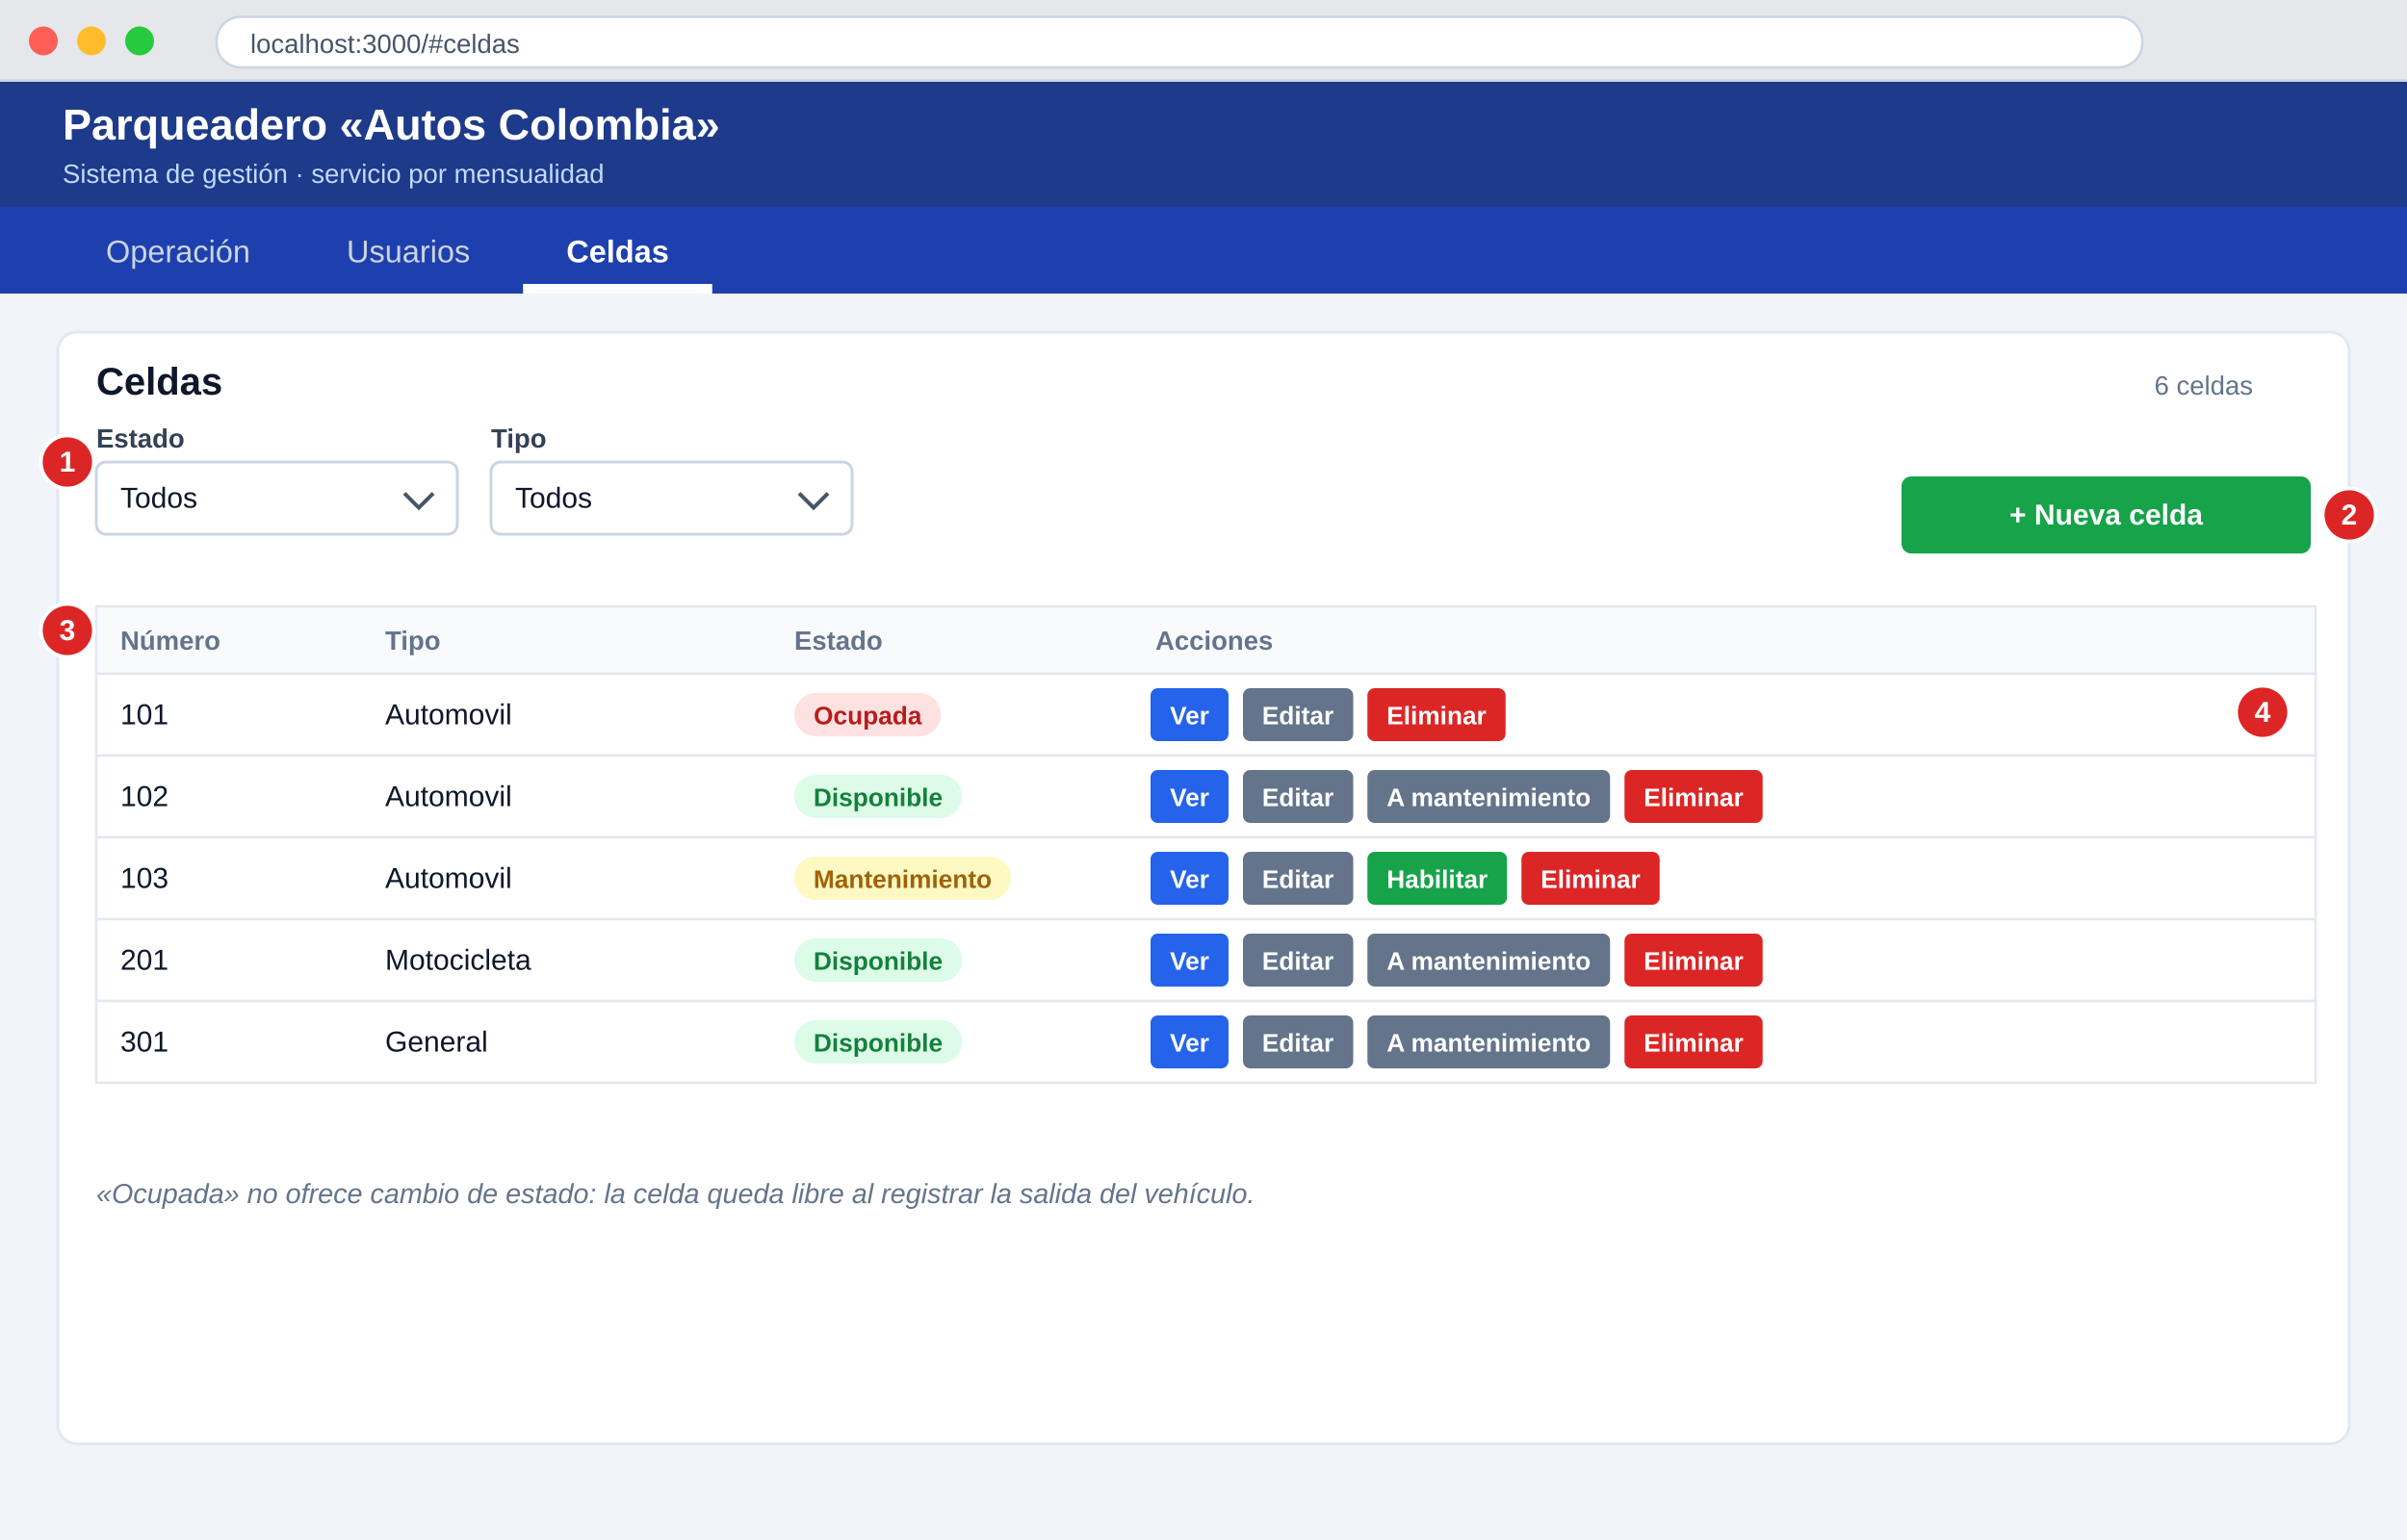
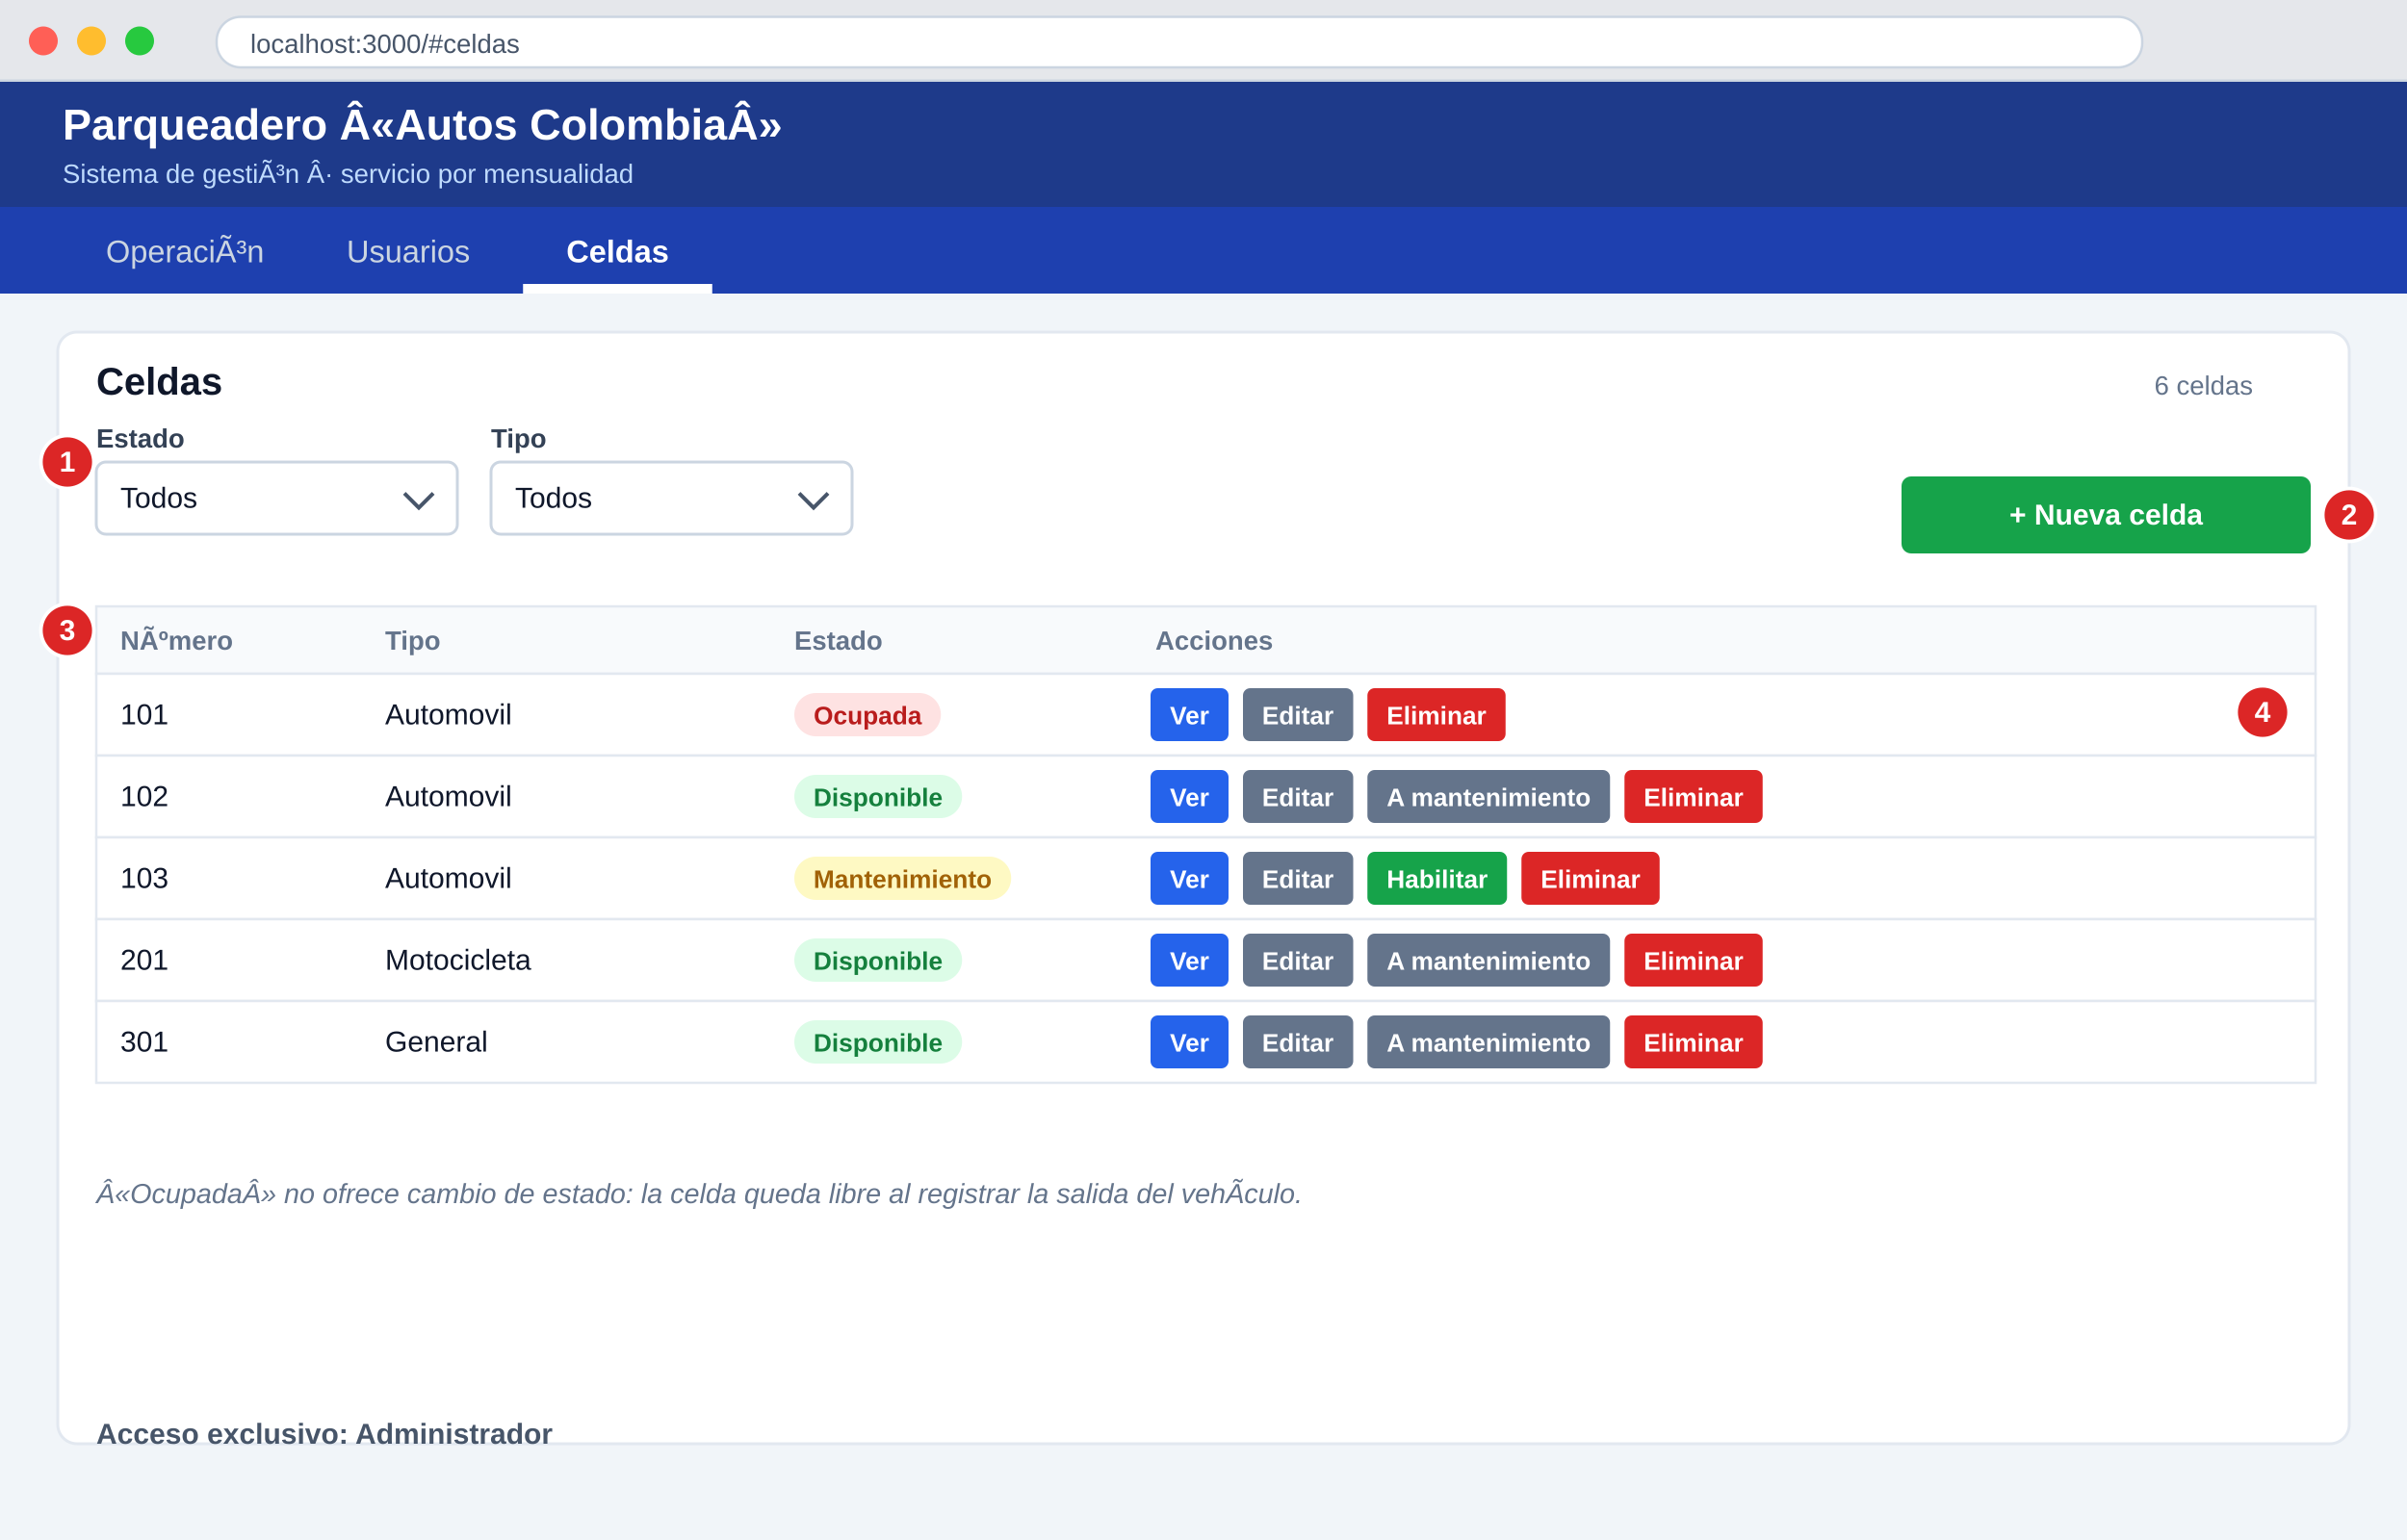
<svg xmlns="http://www.w3.org/2000/svg" width="1000" height="640" viewBox="0 0 1000 640">
  <rect x="0.0" y="0.0" width="1000.0" height="640.0" rx="0" fill="#ffffff" stroke="none" stroke-width="1" />
  <rect x="0.0" y="0.0" width="1000.0" height="640.0" rx="0" fill="#f1f5f9" stroke="none" stroke-width="1" />
  <rect x="0.0" y="0.0" width="1000.0" height="34.0" rx="0" fill="#e5e7eb" stroke="none" stroke-width="1" />
  <rect x="0.0" y="33.0" width="1000.0" height="1.0" rx="0" fill="#cbd5e1" stroke="none" stroke-width="1" />
  <circle cx="18.0" cy="17.0" r="6" fill="#ff5f56" stroke="none" stroke-width="0" />
  <circle cx="38.0" cy="17.0" r="6" fill="#ffbd2e" stroke="none" stroke-width="0" />
  <circle cx="58.0" cy="17.0" r="6" fill="#27c93f" stroke="none" stroke-width="0" />
  <rect x="90.0" y="7.0" width="800.0" height="21.0" rx="10" fill="#ffffff" stroke="#cbd5e1" stroke-width="1" />
  <text x="104.0" y="22.0" font-family="Liberation Sans, Arial, sans-serif" font-size="11" fill="#475569" text-anchor="start">localhost:3000/#celdas</text>
  <rect x="0.0" y="34.0" width="1000.0" height="52.0" rx="0" fill="#1e3a8a" stroke="none" stroke-width="1" />
-   <text x="26.0" y="58.0" font-family="Liberation Sans, Arial, sans-serif" font-size="18" fill="#ffffff" text-anchor="start" font-weight="bold">Parqueadero «Autos Colombia»</text>
-   <text x="26.0" y="76.0" font-family="Liberation Sans, Arial, sans-serif" font-size="11" fill="#bfdbfe" text-anchor="start">Sistema de gestión · servicio por mensualidad</text>
+   <text x="26.0" y="58.0" font-family="Liberation Sans, Arial, sans-serif" font-size="18" fill="#ffffff" text-anchor="start" font-weight="bold">Parqueadero Â«Autos ColombiaÂ»</text>
+   <text x="26.0" y="76.0" font-family="Liberation Sans, Arial, sans-serif" font-size="11" fill="#bfdbfe" text-anchor="start">Sistema de gestiÃ³n Â· servicio por mensualidad</text>
  <rect x="0.0" y="86.0" width="1000.0" height="36.0" rx="0" fill="#1e40af" stroke="none" stroke-width="1" />
-   <text x="44.0" y="109.0" font-family="Liberation Sans, Arial, sans-serif" font-size="13" fill="#cbd5e1" text-anchor="start">Operación</text>
+   <text x="44.0" y="109.0" font-family="Liberation Sans, Arial, sans-serif" font-size="13" fill="#cbd5e1" text-anchor="start">OperaciÃ³n</text>
  <text x="144.0" y="109.0" font-family="Liberation Sans, Arial, sans-serif" font-size="13" fill="#cbd5e1" text-anchor="start">Usuarios</text>
  <text x="235.3" y="109.0" font-family="Liberation Sans, Arial, sans-serif" font-size="13" fill="#ffffff" text-anchor="start" font-weight="bold">Celdas</text>
  <rect x="217.3" y="118.0" width="78.6" height="4.0" rx="0" fill="#ffffff" stroke="none" stroke-width="1" />
  <rect x="24.0" y="138.0" width="952.0" height="462.0" rx="8" fill="#ffffff" stroke="#e2e8f0" stroke-width="1.2" />
  <text x="40.0" y="164.0" font-family="Liberation Sans, Arial, sans-serif" font-size="16" fill="#0f172a" text-anchor="start" font-weight="bold">Celdas</text>
  <text x="936.0" y="164.0" font-family="Liberation Sans, Arial, sans-serif" font-size="11" fill="#64748b" text-anchor="end">6 celdas</text>
  <text x="40.0" y="186.0" font-family="Liberation Sans, Arial, sans-serif" font-size="11" fill="#334155" text-anchor="start" font-weight="bold">Estado</text>
  <rect x="40.0" y="192.0" width="150.0" height="30.0" rx="4" fill="#ffffff" stroke="#cbd5e1" stroke-width="1.2" />
  <text x="50.0" y="211.0" font-family="Liberation Sans, Arial, sans-serif" font-size="12" fill="#0f172a" text-anchor="start">Todos</text>
  <path d="M168,205.0 l6,6 l6,-6" fill="none" stroke="#475569" stroke-width="1.6" />
  <text x="204.0" y="186.0" font-family="Liberation Sans, Arial, sans-serif" font-size="11" fill="#334155" text-anchor="start" font-weight="bold">Tipo</text>
  <rect x="204.0" y="192.0" width="150.0" height="30.0" rx="4" fill="#ffffff" stroke="#cbd5e1" stroke-width="1.2" />
  <text x="214.0" y="211.0" font-family="Liberation Sans, Arial, sans-serif" font-size="12" fill="#0f172a" text-anchor="start">Todos</text>
  <path d="M332,205.0 l6,6 l6,-6" fill="none" stroke="#475569" stroke-width="1.6" />
  <rect x="790.0" y="198.0" width="170.0" height="32.0" rx="4" fill="#16a34a" stroke="none" stroke-width="0" />
  <text x="875.0" y="218.0" font-family="Liberation Sans, Arial, sans-serif" font-size="12" fill="#ffffff" text-anchor="middle" font-weight="bold">+ Nueva celda</text>
  <circle cx="28.0" cy="192.0" r="11" fill="#dc2626" stroke="#ffffff" stroke-width="1.5" />
  <text x="28.0" y="196.0" font-family="Liberation Sans, Arial, sans-serif" font-size="12" fill="#ffffff" text-anchor="middle" font-weight="bold">1</text>
  <circle cx="976.0" cy="214.0" r="11" fill="#dc2626" stroke="#ffffff" stroke-width="1.5" />
  <text x="976.0" y="218.0" font-family="Liberation Sans, Arial, sans-serif" font-size="12" fill="#ffffff" text-anchor="middle" font-weight="bold">2</text>
  <rect x="40.0" y="252.0" width="922.0" height="28.0" rx="0" fill="#f8fafc" stroke="#e2e8f0" stroke-width="1" />
-   <text x="50.0" y="270.0" font-family="Liberation Sans, Arial, sans-serif" font-size="11" fill="#64748b" text-anchor="start" font-weight="bold">Número</text>
+   <text x="50.0" y="270.0" font-family="Liberation Sans, Arial, sans-serif" font-size="11" fill="#64748b" text-anchor="start" font-weight="bold">NÃºmero</text>
  <text x="160.0" y="270.0" font-family="Liberation Sans, Arial, sans-serif" font-size="11" fill="#64748b" text-anchor="start" font-weight="bold">Tipo</text>
  <text x="330.0" y="270.0" font-family="Liberation Sans, Arial, sans-serif" font-size="11" fill="#64748b" text-anchor="start" font-weight="bold">Estado</text>
  <text x="480.0" y="270.0" font-family="Liberation Sans, Arial, sans-serif" font-size="11" fill="#64748b" text-anchor="start" font-weight="bold">Acciones</text>
  <rect x="40.0" y="280.0" width="922.0" height="34.0" rx="0" fill="#ffffff" stroke="#e2e8f0" stroke-width="1" />
  <text x="50.0" y="301.0" font-family="Liberation Sans, Arial, sans-serif" font-size="12" fill="#0f172a" text-anchor="start">101</text>
  <text x="160.0" y="301.0" font-family="Liberation Sans, Arial, sans-serif" font-size="12" fill="#0f172a" text-anchor="start">Automovil</text>
  <rect x="330.0" y="288.0" width="60.9" height="18.0" rx="9" fill="#fee2e2" stroke="none" stroke-width="0" />
  <text x="360.5" y="301.0" font-family="Liberation Sans, Arial, sans-serif" font-size="10.5" fill="#b91c1c" text-anchor="middle" font-weight="bold">Ocupada</text>
  <rect x="478.0" y="286.0" width="32.4" height="22.0" rx="3" fill="#2563eb" stroke="none" stroke-width="0" />
  <text x="494.2" y="301.0" font-family="Liberation Sans, Arial, sans-serif" font-size="10.5" fill="#ffffff" text-anchor="middle" font-weight="bold">Ver</text>
  <rect x="516.4" y="286.0" width="45.8" height="22.0" rx="3" fill="#64748b" stroke="none" stroke-width="0" />
  <text x="539.2" y="301.0" font-family="Liberation Sans, Arial, sans-serif" font-size="10.5" fill="#ffffff" text-anchor="middle" font-weight="bold">Editar</text>
  <rect x="568.1" y="286.0" width="57.4" height="22.0" rx="3" fill="#dc2626" stroke="none" stroke-width="0" />
  <text x="596.8" y="301.0" font-family="Liberation Sans, Arial, sans-serif" font-size="10.5" fill="#ffffff" text-anchor="middle" font-weight="bold">Eliminar</text>
  <rect x="40.0" y="314.0" width="922.0" height="34.0" rx="0" fill="#ffffff" stroke="#e2e8f0" stroke-width="1" />
  <text x="50.0" y="335.0" font-family="Liberation Sans, Arial, sans-serif" font-size="12" fill="#0f172a" text-anchor="start">102</text>
  <text x="160.0" y="335.0" font-family="Liberation Sans, Arial, sans-serif" font-size="12" fill="#0f172a" text-anchor="start">Automovil</text>
  <rect x="330.0" y="322.0" width="69.7" height="18.0" rx="9" fill="#dcfce7" stroke="none" stroke-width="0" />
  <text x="364.8" y="335.0" font-family="Liberation Sans, Arial, sans-serif" font-size="10.5" fill="#15803d" text-anchor="middle" font-weight="bold">Disponible</text>
  <rect x="478.0" y="320.0" width="32.4" height="22.0" rx="3" fill="#2563eb" stroke="none" stroke-width="0" />
  <text x="494.2" y="335.0" font-family="Liberation Sans, Arial, sans-serif" font-size="10.5" fill="#ffffff" text-anchor="middle" font-weight="bold">Ver</text>
  <rect x="516.4" y="320.0" width="45.8" height="22.0" rx="3" fill="#64748b" stroke="none" stroke-width="0" />
  <text x="539.2" y="335.0" font-family="Liberation Sans, Arial, sans-serif" font-size="10.5" fill="#ffffff" text-anchor="middle" font-weight="bold">Editar</text>
  <rect x="568.1" y="320.0" width="100.8" height="22.0" rx="3" fill="#64748b" stroke="none" stroke-width="0" />
  <text x="618.5" y="335.0" font-family="Liberation Sans, Arial, sans-serif" font-size="10.5" fill="#ffffff" text-anchor="middle" font-weight="bold">A mantenimiento</text>
  <rect x="674.9" y="320.0" width="57.4" height="22.0" rx="3" fill="#dc2626" stroke="none" stroke-width="0" />
  <text x="703.6" y="335.0" font-family="Liberation Sans, Arial, sans-serif" font-size="10.5" fill="#ffffff" text-anchor="middle" font-weight="bold">Eliminar</text>
  <rect x="40.0" y="348.0" width="922.0" height="34.0" rx="0" fill="#ffffff" stroke="#e2e8f0" stroke-width="1" />
  <text x="50.0" y="369.0" font-family="Liberation Sans, Arial, sans-serif" font-size="12" fill="#0f172a" text-anchor="start">103</text>
  <text x="160.0" y="369.0" font-family="Liberation Sans, Arial, sans-serif" font-size="12" fill="#0f172a" text-anchor="start">Automovil</text>
  <rect x="330.0" y="356.0" width="90.1" height="18.0" rx="9" fill="#fef9c3" stroke="none" stroke-width="0" />
  <text x="375.0" y="369.0" font-family="Liberation Sans, Arial, sans-serif" font-size="10.5" fill="#a16207" text-anchor="middle" font-weight="bold">Mantenimiento</text>
  <rect x="478.0" y="354.0" width="32.4" height="22.0" rx="3" fill="#2563eb" stroke="none" stroke-width="0" />
  <text x="494.2" y="369.0" font-family="Liberation Sans, Arial, sans-serif" font-size="10.5" fill="#ffffff" text-anchor="middle" font-weight="bold">Ver</text>
  <rect x="516.4" y="354.0" width="45.8" height="22.0" rx="3" fill="#64748b" stroke="none" stroke-width="0" />
  <text x="539.2" y="369.0" font-family="Liberation Sans, Arial, sans-serif" font-size="10.5" fill="#ffffff" text-anchor="middle" font-weight="bold">Editar</text>
  <rect x="568.1" y="354.0" width="58.0" height="22.0" rx="3" fill="#16a34a" stroke="none" stroke-width="0" />
  <text x="597.1" y="369.0" font-family="Liberation Sans, Arial, sans-serif" font-size="10.5" fill="#ffffff" text-anchor="middle" font-weight="bold">Habilitar</text>
  <rect x="632.1" y="354.0" width="57.4" height="22.0" rx="3" fill="#dc2626" stroke="none" stroke-width="0" />
  <text x="660.8" y="369.0" font-family="Liberation Sans, Arial, sans-serif" font-size="10.5" fill="#ffffff" text-anchor="middle" font-weight="bold">Eliminar</text>
  <rect x="40.0" y="382.0" width="922.0" height="34.0" rx="0" fill="#ffffff" stroke="#e2e8f0" stroke-width="1" />
  <text x="50.0" y="403.0" font-family="Liberation Sans, Arial, sans-serif" font-size="12" fill="#0f172a" text-anchor="start">201</text>
  <text x="160.0" y="403.0" font-family="Liberation Sans, Arial, sans-serif" font-size="12" fill="#0f172a" text-anchor="start">Motocicleta</text>
  <rect x="330.0" y="390.0" width="69.7" height="18.0" rx="9" fill="#dcfce7" stroke="none" stroke-width="0" />
  <text x="364.8" y="403.0" font-family="Liberation Sans, Arial, sans-serif" font-size="10.5" fill="#15803d" text-anchor="middle" font-weight="bold">Disponible</text>
  <rect x="478.0" y="388.0" width="32.4" height="22.0" rx="3" fill="#2563eb" stroke="none" stroke-width="0" />
  <text x="494.2" y="403.0" font-family="Liberation Sans, Arial, sans-serif" font-size="10.5" fill="#ffffff" text-anchor="middle" font-weight="bold">Ver</text>
  <rect x="516.4" y="388.0" width="45.8" height="22.0" rx="3" fill="#64748b" stroke="none" stroke-width="0" />
  <text x="539.2" y="403.0" font-family="Liberation Sans, Arial, sans-serif" font-size="10.5" fill="#ffffff" text-anchor="middle" font-weight="bold">Editar</text>
  <rect x="568.1" y="388.0" width="100.8" height="22.0" rx="3" fill="#64748b" stroke="none" stroke-width="0" />
  <text x="618.5" y="403.0" font-family="Liberation Sans, Arial, sans-serif" font-size="10.5" fill="#ffffff" text-anchor="middle" font-weight="bold">A mantenimiento</text>
  <rect x="674.9" y="388.0" width="57.4" height="22.0" rx="3" fill="#dc2626" stroke="none" stroke-width="0" />
  <text x="703.6" y="403.0" font-family="Liberation Sans, Arial, sans-serif" font-size="10.5" fill="#ffffff" text-anchor="middle" font-weight="bold">Eliminar</text>
  <rect x="40.0" y="416.0" width="922.0" height="34.0" rx="0" fill="#ffffff" stroke="#e2e8f0" stroke-width="1" />
  <text x="50.0" y="437.0" font-family="Liberation Sans, Arial, sans-serif" font-size="12" fill="#0f172a" text-anchor="start">301</text>
  <text x="160.0" y="437.0" font-family="Liberation Sans, Arial, sans-serif" font-size="12" fill="#0f172a" text-anchor="start">General</text>
  <rect x="330.0" y="424.0" width="69.7" height="18.0" rx="9" fill="#dcfce7" stroke="none" stroke-width="0" />
  <text x="364.8" y="437.0" font-family="Liberation Sans, Arial, sans-serif" font-size="10.5" fill="#15803d" text-anchor="middle" font-weight="bold">Disponible</text>
  <rect x="478.0" y="422.0" width="32.4" height="22.0" rx="3" fill="#2563eb" stroke="none" stroke-width="0" />
  <text x="494.2" y="437.0" font-family="Liberation Sans, Arial, sans-serif" font-size="10.5" fill="#ffffff" text-anchor="middle" font-weight="bold">Ver</text>
  <rect x="516.4" y="422.0" width="45.8" height="22.0" rx="3" fill="#64748b" stroke="none" stroke-width="0" />
  <text x="539.2" y="437.0" font-family="Liberation Sans, Arial, sans-serif" font-size="10.5" fill="#ffffff" text-anchor="middle" font-weight="bold">Editar</text>
  <rect x="568.1" y="422.0" width="100.8" height="22.0" rx="3" fill="#64748b" stroke="none" stroke-width="0" />
  <text x="618.5" y="437.0" font-family="Liberation Sans, Arial, sans-serif" font-size="10.5" fill="#ffffff" text-anchor="middle" font-weight="bold">A mantenimiento</text>
  <rect x="674.9" y="422.0" width="57.4" height="22.0" rx="3" fill="#dc2626" stroke="none" stroke-width="0" />
  <text x="703.6" y="437.0" font-family="Liberation Sans, Arial, sans-serif" font-size="10.5" fill="#ffffff" text-anchor="middle" font-weight="bold">Eliminar</text>
  <circle cx="28.0" cy="262.0" r="11" fill="#dc2626" stroke="#ffffff" stroke-width="1.5" />
  <text x="28.0" y="266.0" font-family="Liberation Sans, Arial, sans-serif" font-size="12" fill="#ffffff" text-anchor="middle" font-weight="bold">3</text>
  <circle cx="940.0" cy="296.0" r="11" fill="#dc2626" stroke="#ffffff" stroke-width="1.5" />
  <text x="940.0" y="300.0" font-family="Liberation Sans, Arial, sans-serif" font-size="12" fill="#ffffff" text-anchor="middle" font-weight="bold">4</text>
-   <text x="40.0" y="500.0" font-family="Liberation Sans, Arial, sans-serif" font-size="11.5" fill="#64748b" text-anchor="start" font-style="italic">«Ocupada» no ofrece cambio de estado: la celda queda libre al registrar la salida del vehículo.</text>
+   <text x="40.0" y="500.0" font-family="Liberation Sans, Arial, sans-serif" font-size="11.5" fill="#64748b" text-anchor="start" font-style="italic">Â«OcupadaÂ» no ofrece cambio de estado: la celda queda libre al registrar la salida del vehÃ­culo.</text>
+   <text x="40" y="600" font-family="Liberation Sans, Arial, sans-serif" font-size="12" fill="#475569" font-weight="bold">Acceso exclusivo: Administrador</text>
</svg>
